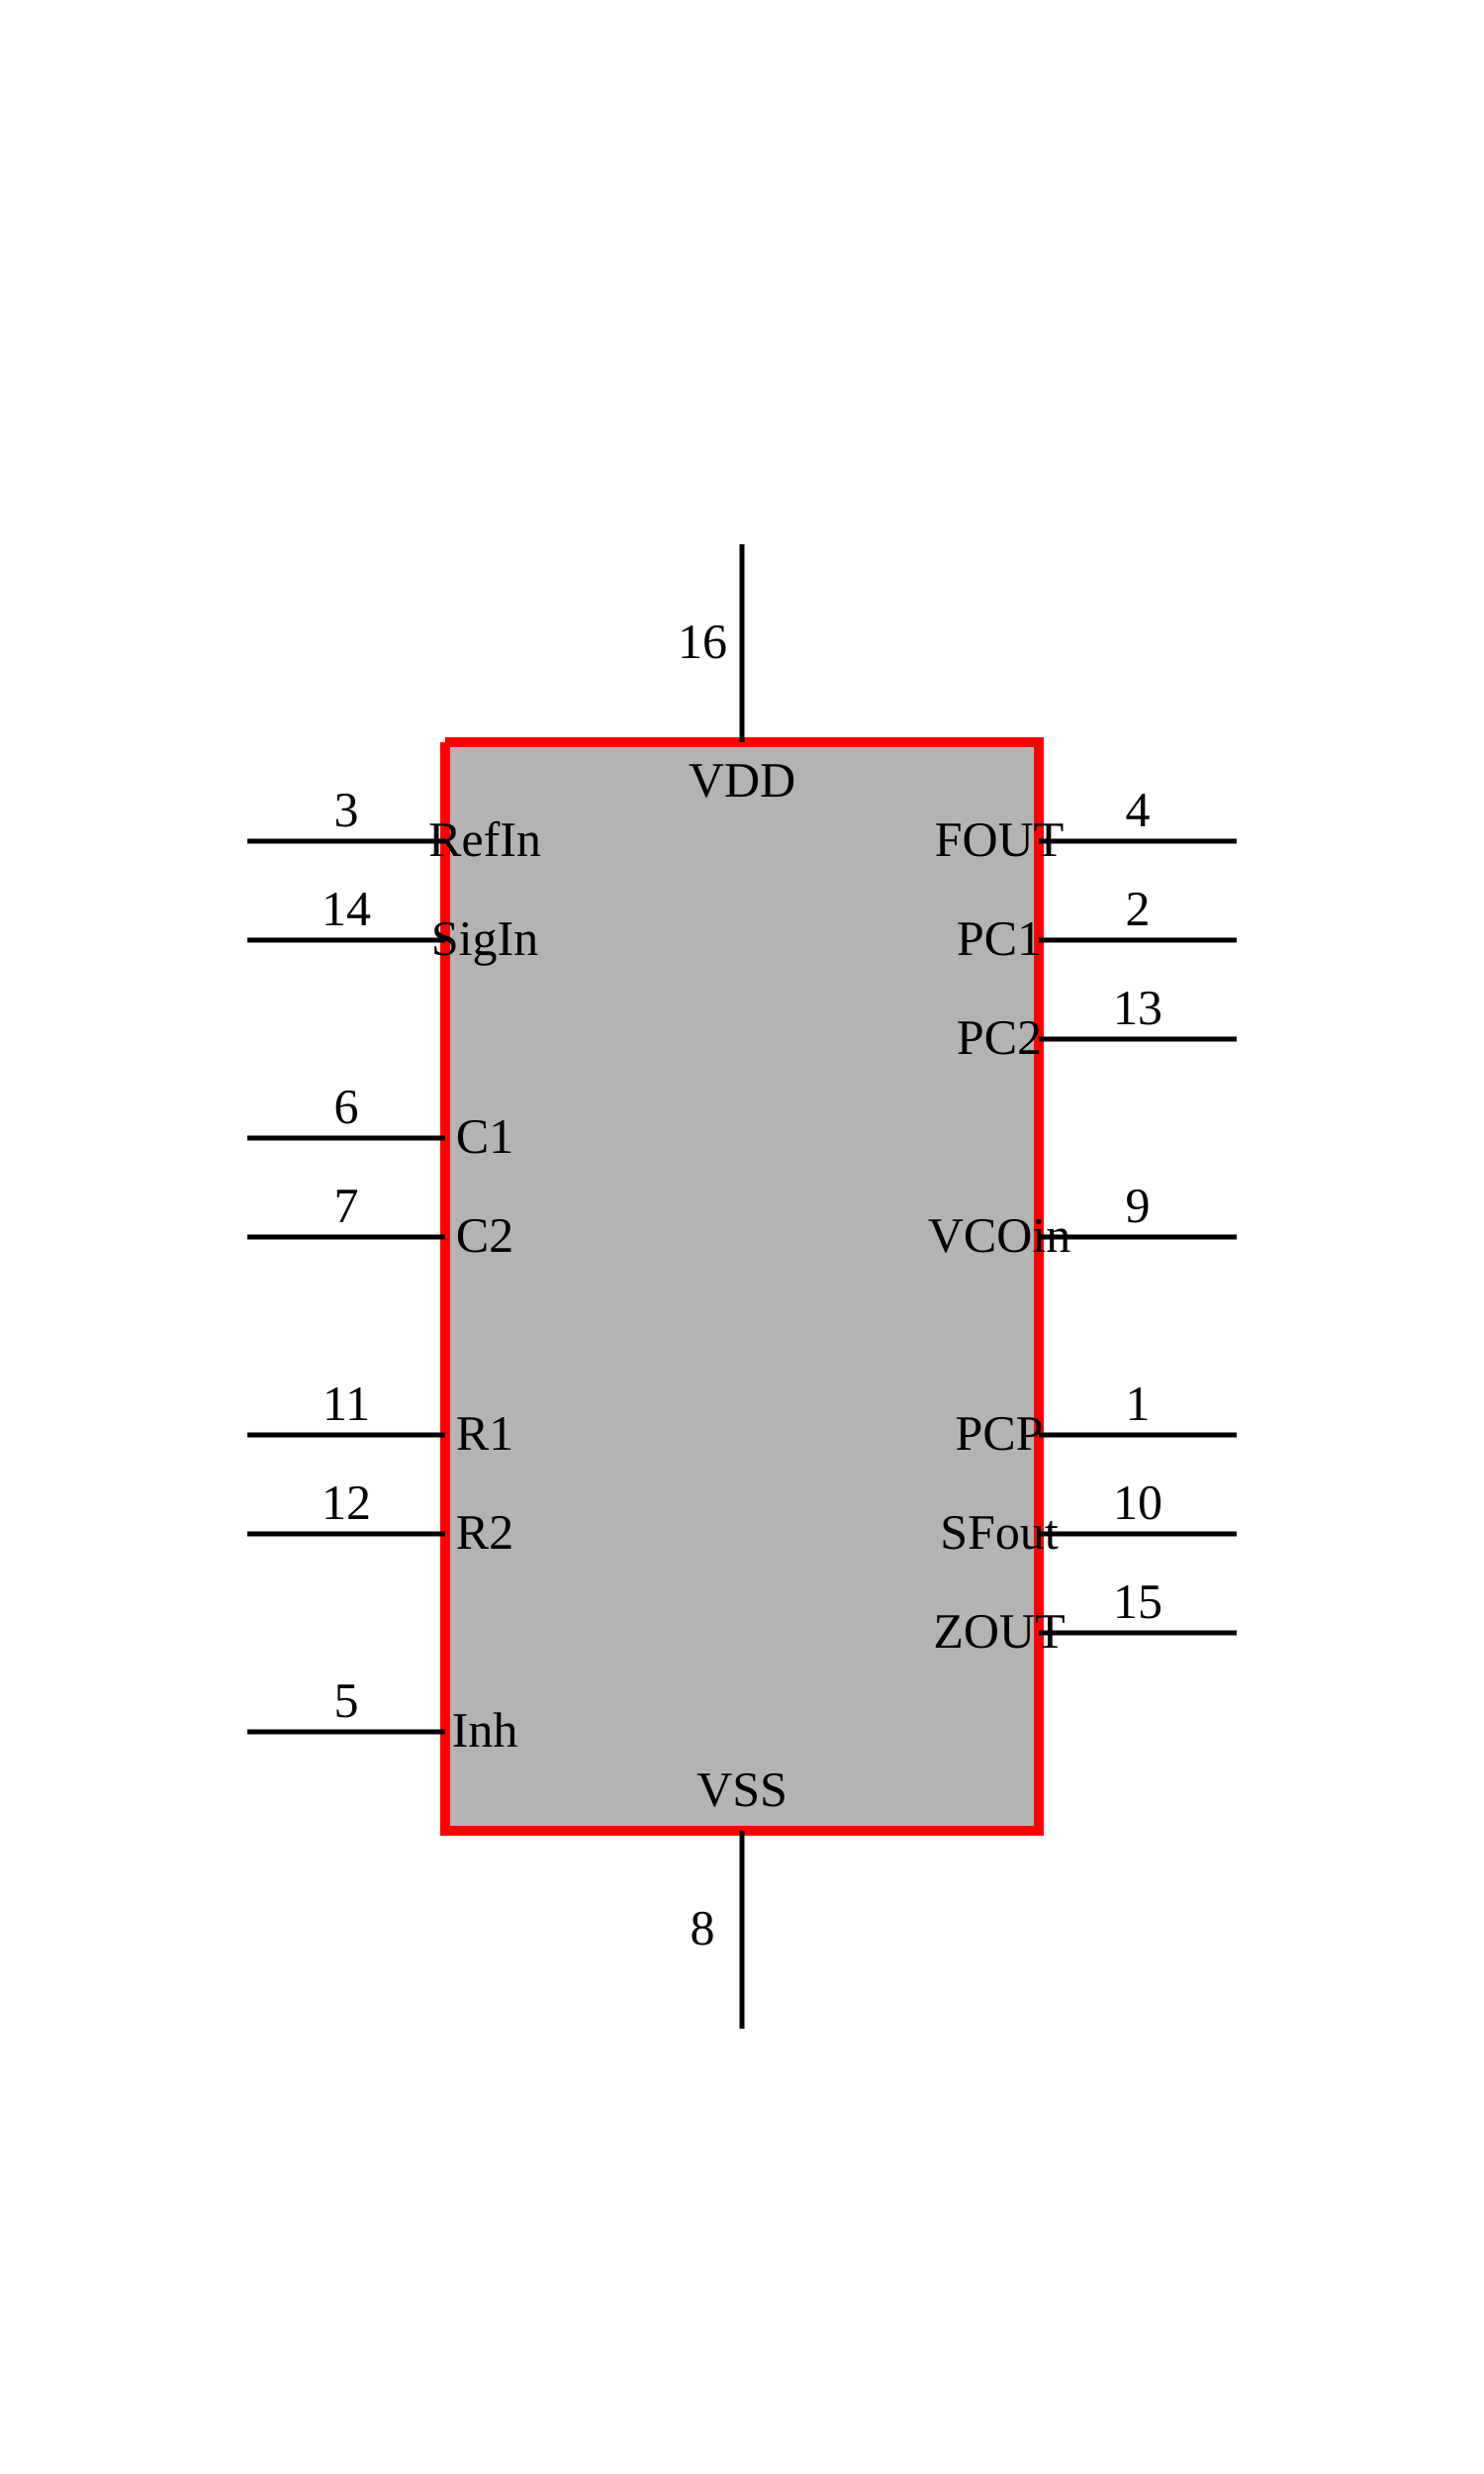
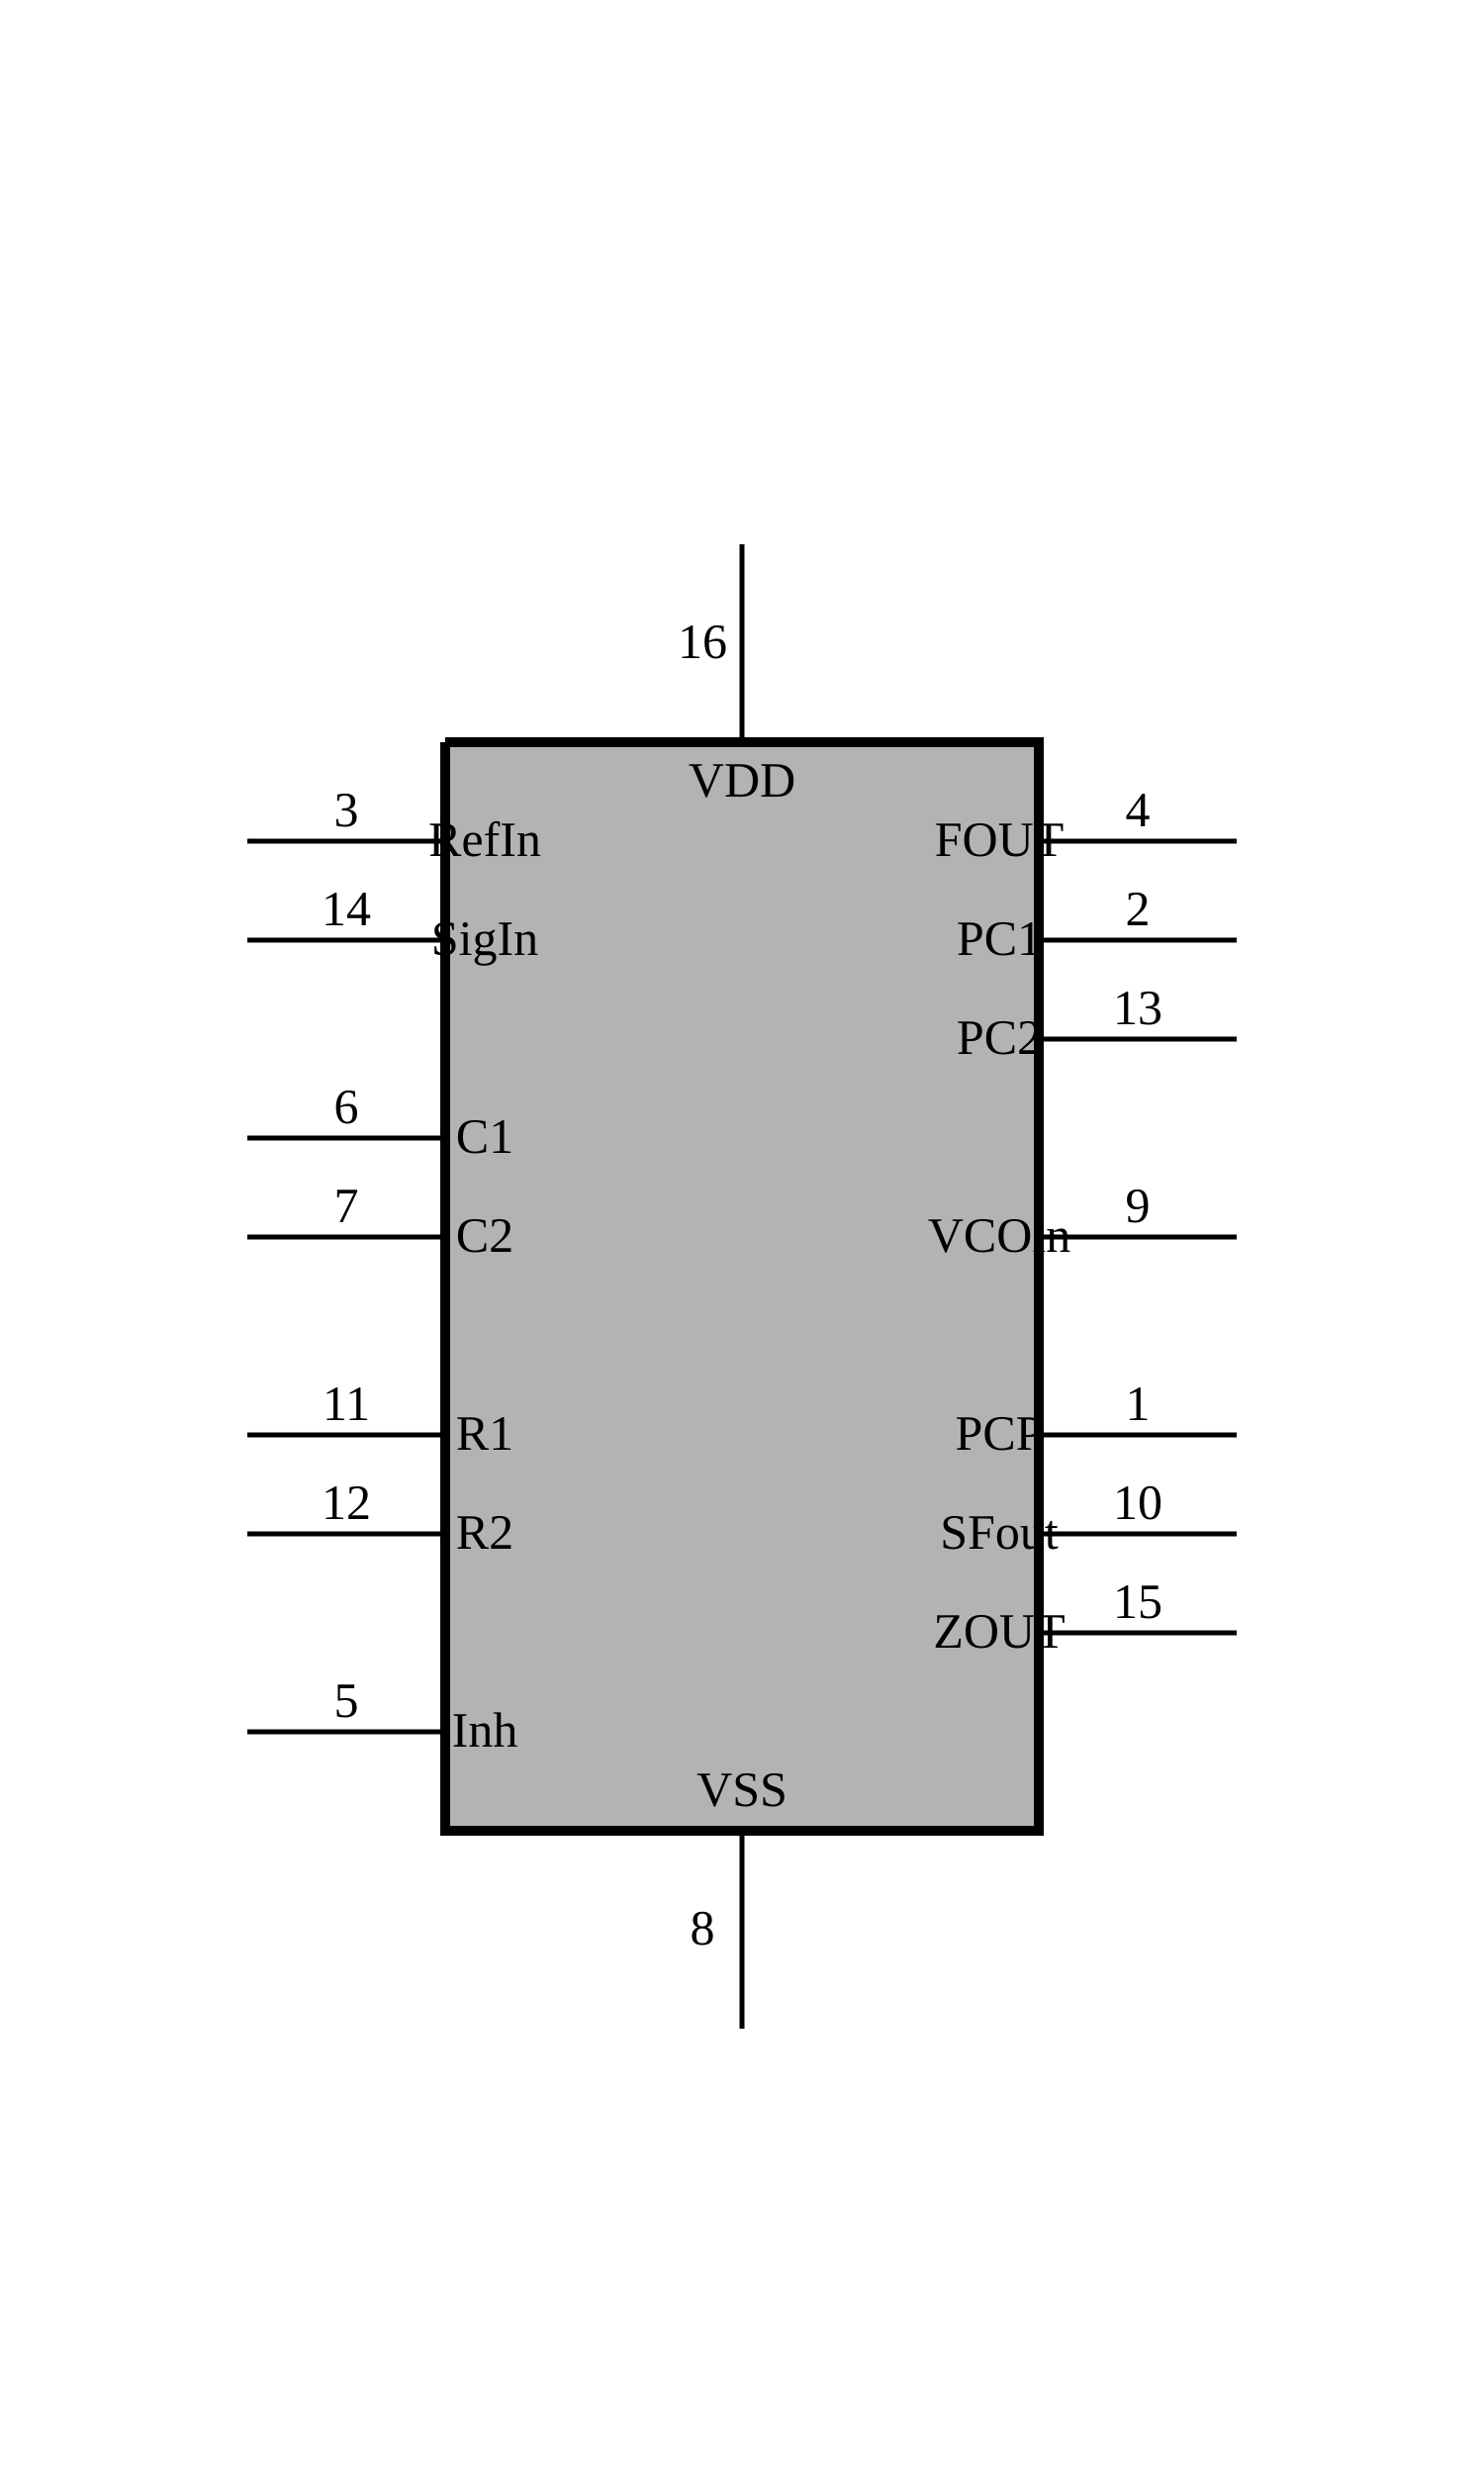
<svg xmlns="http://www.w3.org/2000/svg" width="1500" height="2500" viewBox="-750.0 -1250.0 1500 2500">
  <defs>
</defs>
-   <path d="M-300,-500 L300,-500 L300,600 L-300,600 L-300,-500" stroke-width="10" stroke="red" fill-opacity="0.3" />
+   <path d="M-300,-500 L300,-500 L300,600 L-300,600 L-300,-500" stroke-width="10" stroke="black" fill-opacity="0.3" />
  <text x="400.0" y="170" font-size="50.0" fill="black" text-anchor="middle" transform="translate(0,15.0)">1</text>
  <text x="260" y="200" font-size="50.0" fill="black" text-anchor="middle" transform="translate(0,15.0)">PCP</text>
  <path d="M500,200 L300,200" stroke="black" stroke-width="5" />
  <text x="400.0" y="270" font-size="50.0" fill="black" text-anchor="middle" transform="translate(0,15.0)">10</text>
  <text x="260" y="300" font-size="50.0" fill="black" text-anchor="middle" transform="translate(0,15.0)">SFout</text>
  <path d="M500,300 L300,300" stroke="black" stroke-width="5" />
  <text x="-260" y="200" font-size="50.0" fill="black" text-anchor="middle" transform="translate(0,15.0)">R1</text>
  <text x="-400.0" y="170" font-size="50.0" fill="black" text-anchor="middle" transform="translate(0,15.0)">11</text>
  <path d="M-500,200 L-300,200" stroke="black" stroke-width="5" />
  <text x="-260" y="300" font-size="50.0" fill="black" text-anchor="middle" transform="translate(0,15.0)">R2</text>
  <text x="-400.0" y="270" font-size="50.0" fill="black" text-anchor="middle" transform="translate(0,15.0)">12</text>
  <path d="M-500,300 L-300,300" stroke="black" stroke-width="5" />
  <text x="400.0" y="-230" font-size="50.0" fill="black" text-anchor="middle" transform="translate(0,15.0)">13</text>
  <text x="260" y="-200" font-size="50.0" fill="black" text-anchor="middle" transform="translate(0,15.0)">PC2</text>
  <path d="M500,-200 L300,-200" stroke="black" stroke-width="5" />
  <text x="-260" y="-400" font-size="50.0" fill="black" text-anchor="middle" transform="translate(0,15.0)">RefIn</text>
  <text x="-400.0" y="-430" font-size="50.0" fill="black" text-anchor="middle" transform="translate(0,15.0)">3</text>
  <path d="M-500,-400 L-300,-400" stroke="black" stroke-width="5" />
  <text x="400.0" y="370" font-size="50.0" fill="black" text-anchor="middle" transform="translate(0,15.0)">15</text>
  <text x="260" y="400" font-size="50.0" fill="black" text-anchor="middle" transform="translate(0,15.0)">ZOUT</text>
  <path d="M500,400 L300,400" stroke="black" stroke-width="5" />
  <text x="-40" y="-600.0" font-size="50.0" fill="black" text-anchor="middle" transform="translate(0,15.0)">16</text>
  <text x="0" y="-460" font-size="50.0" fill="black" text-anchor="middle" transform="translate(0,15.0)">VDD</text>
  <path d="M0,-700 L0,-500" stroke="black" stroke-width="5" />
  <text x="400.0" y="-330" font-size="50.0" fill="black" text-anchor="middle" transform="translate(0,15.0)">2</text>
  <text x="260" y="-300" font-size="50.0" fill="black" text-anchor="middle" transform="translate(0,15.0)">PC1</text>
  <path d="M500,-300 L300,-300" stroke="black" stroke-width="5" />
  <text x="-260" y="-300" font-size="50.0" fill="black" text-anchor="middle" transform="translate(0,15.0)">SigIn</text>
  <text x="-400.0" y="-330" font-size="50.0" fill="black" text-anchor="middle" transform="translate(0,15.0)">14</text>
  <path d="M-500,-300 L-300,-300" stroke="black" stroke-width="5" />
  <text x="400.0" y="-430" font-size="50.0" fill="black" text-anchor="middle" transform="translate(0,15.0)">4</text>
  <text x="260" y="-400" font-size="50.0" fill="black" text-anchor="middle" transform="translate(0,15.0)">FOUT</text>
  <path d="M500,-400 L300,-400" stroke="black" stroke-width="5" />
  <text x="-260" y="500" font-size="50.0" fill="black" text-anchor="middle" transform="translate(0,15.0)">Inh</text>
  <text x="-400.0" y="470" font-size="50.0" fill="black" text-anchor="middle" transform="translate(0,15.0)">5</text>
  <path d="M-500,500 L-300,500" stroke="black" stroke-width="5" />
  <text x="-260" y="-100" font-size="50.0" fill="black" text-anchor="middle" transform="translate(0,15.0)">C1</text>
  <text x="-400.0" y="-130" font-size="50.0" fill="black" text-anchor="middle" transform="translate(0,15.0)">6</text>
  <path d="M-500,-100 L-300,-100" stroke="black" stroke-width="5" />
  <text x="-260" y="0" font-size="50.0" fill="black" text-anchor="middle" transform="translate(0,15.0)">C2</text>
  <text x="-400.0" y="-30" font-size="50.0" fill="black" text-anchor="middle" transform="translate(0,15.0)">7</text>
  <path d="M-500,0 L-300,0" stroke="black" stroke-width="5" />
  <text x="-40" y="700.0" font-size="50.0" fill="black" text-anchor="middle" transform="translate(0,15.0)">8</text>
  <text x="0" y="560" font-size="50.0" fill="black" text-anchor="middle" transform="translate(0,15.0)">VSS</text>
  <path d="M0,800 L0,600" stroke="black" stroke-width="5" />
  <text x="400.0" y="-30" font-size="50.0" fill="black" text-anchor="middle" transform="translate(0,15.0)">9</text>
  <text x="260" y="0" font-size="50.0" fill="black" text-anchor="middle" transform="translate(0,15.0)">VCOin</text>
  <path d="M500,0 L300,0" stroke="black" stroke-width="5" />
</svg>
